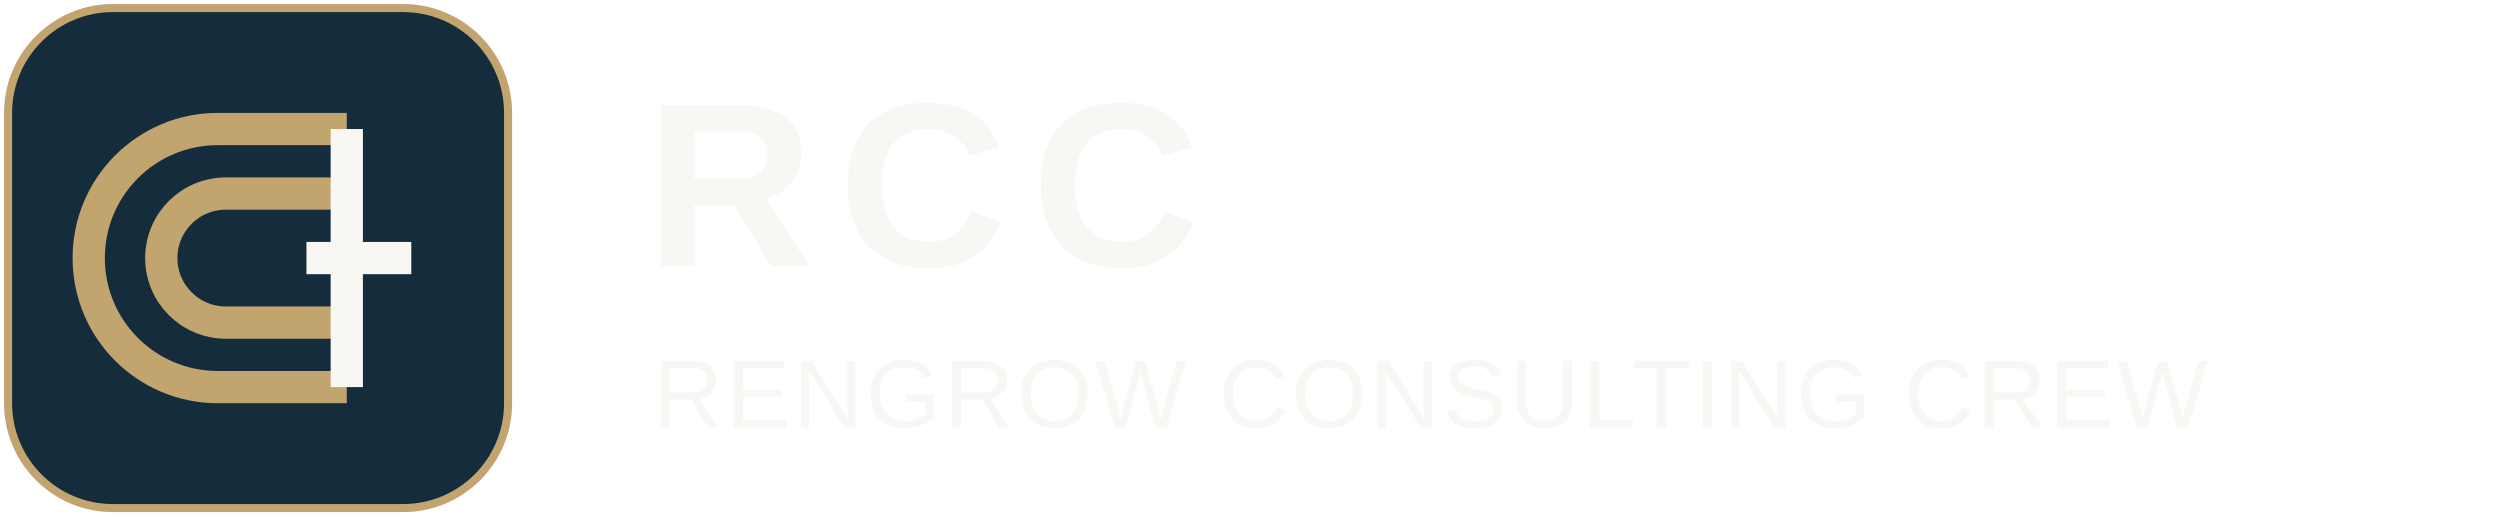
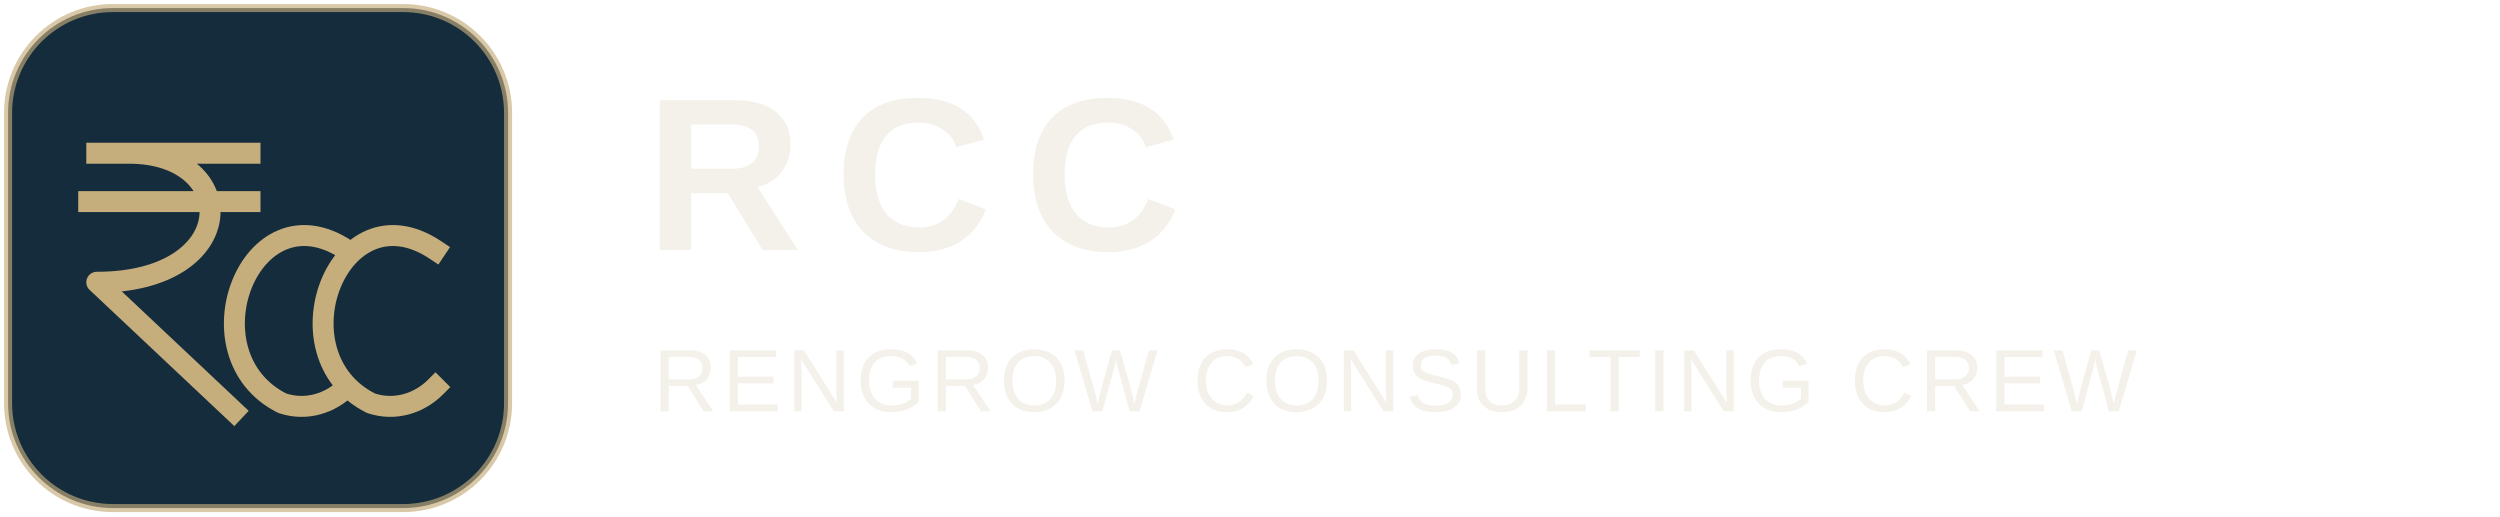
<svg xmlns="http://www.w3.org/2000/svg" width="310" height="64" viewBox="0 0 310 64" role="img" aria-label="RCC — Rengrow Consulting Crew">
-   <rect x="1" y="1" width="62" height="62" rx="13" fill="#142c3b" stroke="#c2a46f" />
-   <path d="M43 16H27a16 16 0 0 0 0 32h16M43 24H28a8 8 0 0 0 0 16h15" fill="none" stroke="#c2a46f" stroke-width="4" />
-   <path d="M43 16v32M38 32h13" stroke="#f8f7f3" stroke-width="4" />
-   <g fill="#f8f7f3" font-family="Arial,sans-serif">
-     <text x="80" y="33" font-size="29" font-weight="700" letter-spacing="3">RCC</text>
-     <text x="81" y="53" font-size="12" letter-spacing=".35">RENGROW CONSULTING CREW</text>
+   <rect x="1" y="1" width="62" height="62" rx="13" fill="#142c3b" stroke="#c5ad7c" stroke-opacity=".65" stroke-width="1" />
+   <g fill="none" stroke="#c5ad7c" stroke-width="2.6" stroke-linecap="square" stroke-linejoin="round">
+     <path d="M12 19h19M11 25h20M16 19c14 0 14 16-4 16l17 16" />
+     <path d="M43 31c-12-8-20 13-8 19 3 1 6 0 8-2M54 31c-12-8-20 13-8 19 3 1 6 0 8-2" />
+   </g>
+   <g fill="#f3f1e9" font-family="Arial,Helvetica,sans-serif">
+     <text x="80" y="31" font-size="27" font-weight="600" letter-spacing="4">RCC</text>
+     <text x="81" y="51" font-size="11" letter-spacing=".65">RENGROW CONSULTING CREW</text>
  </g>
</svg>
